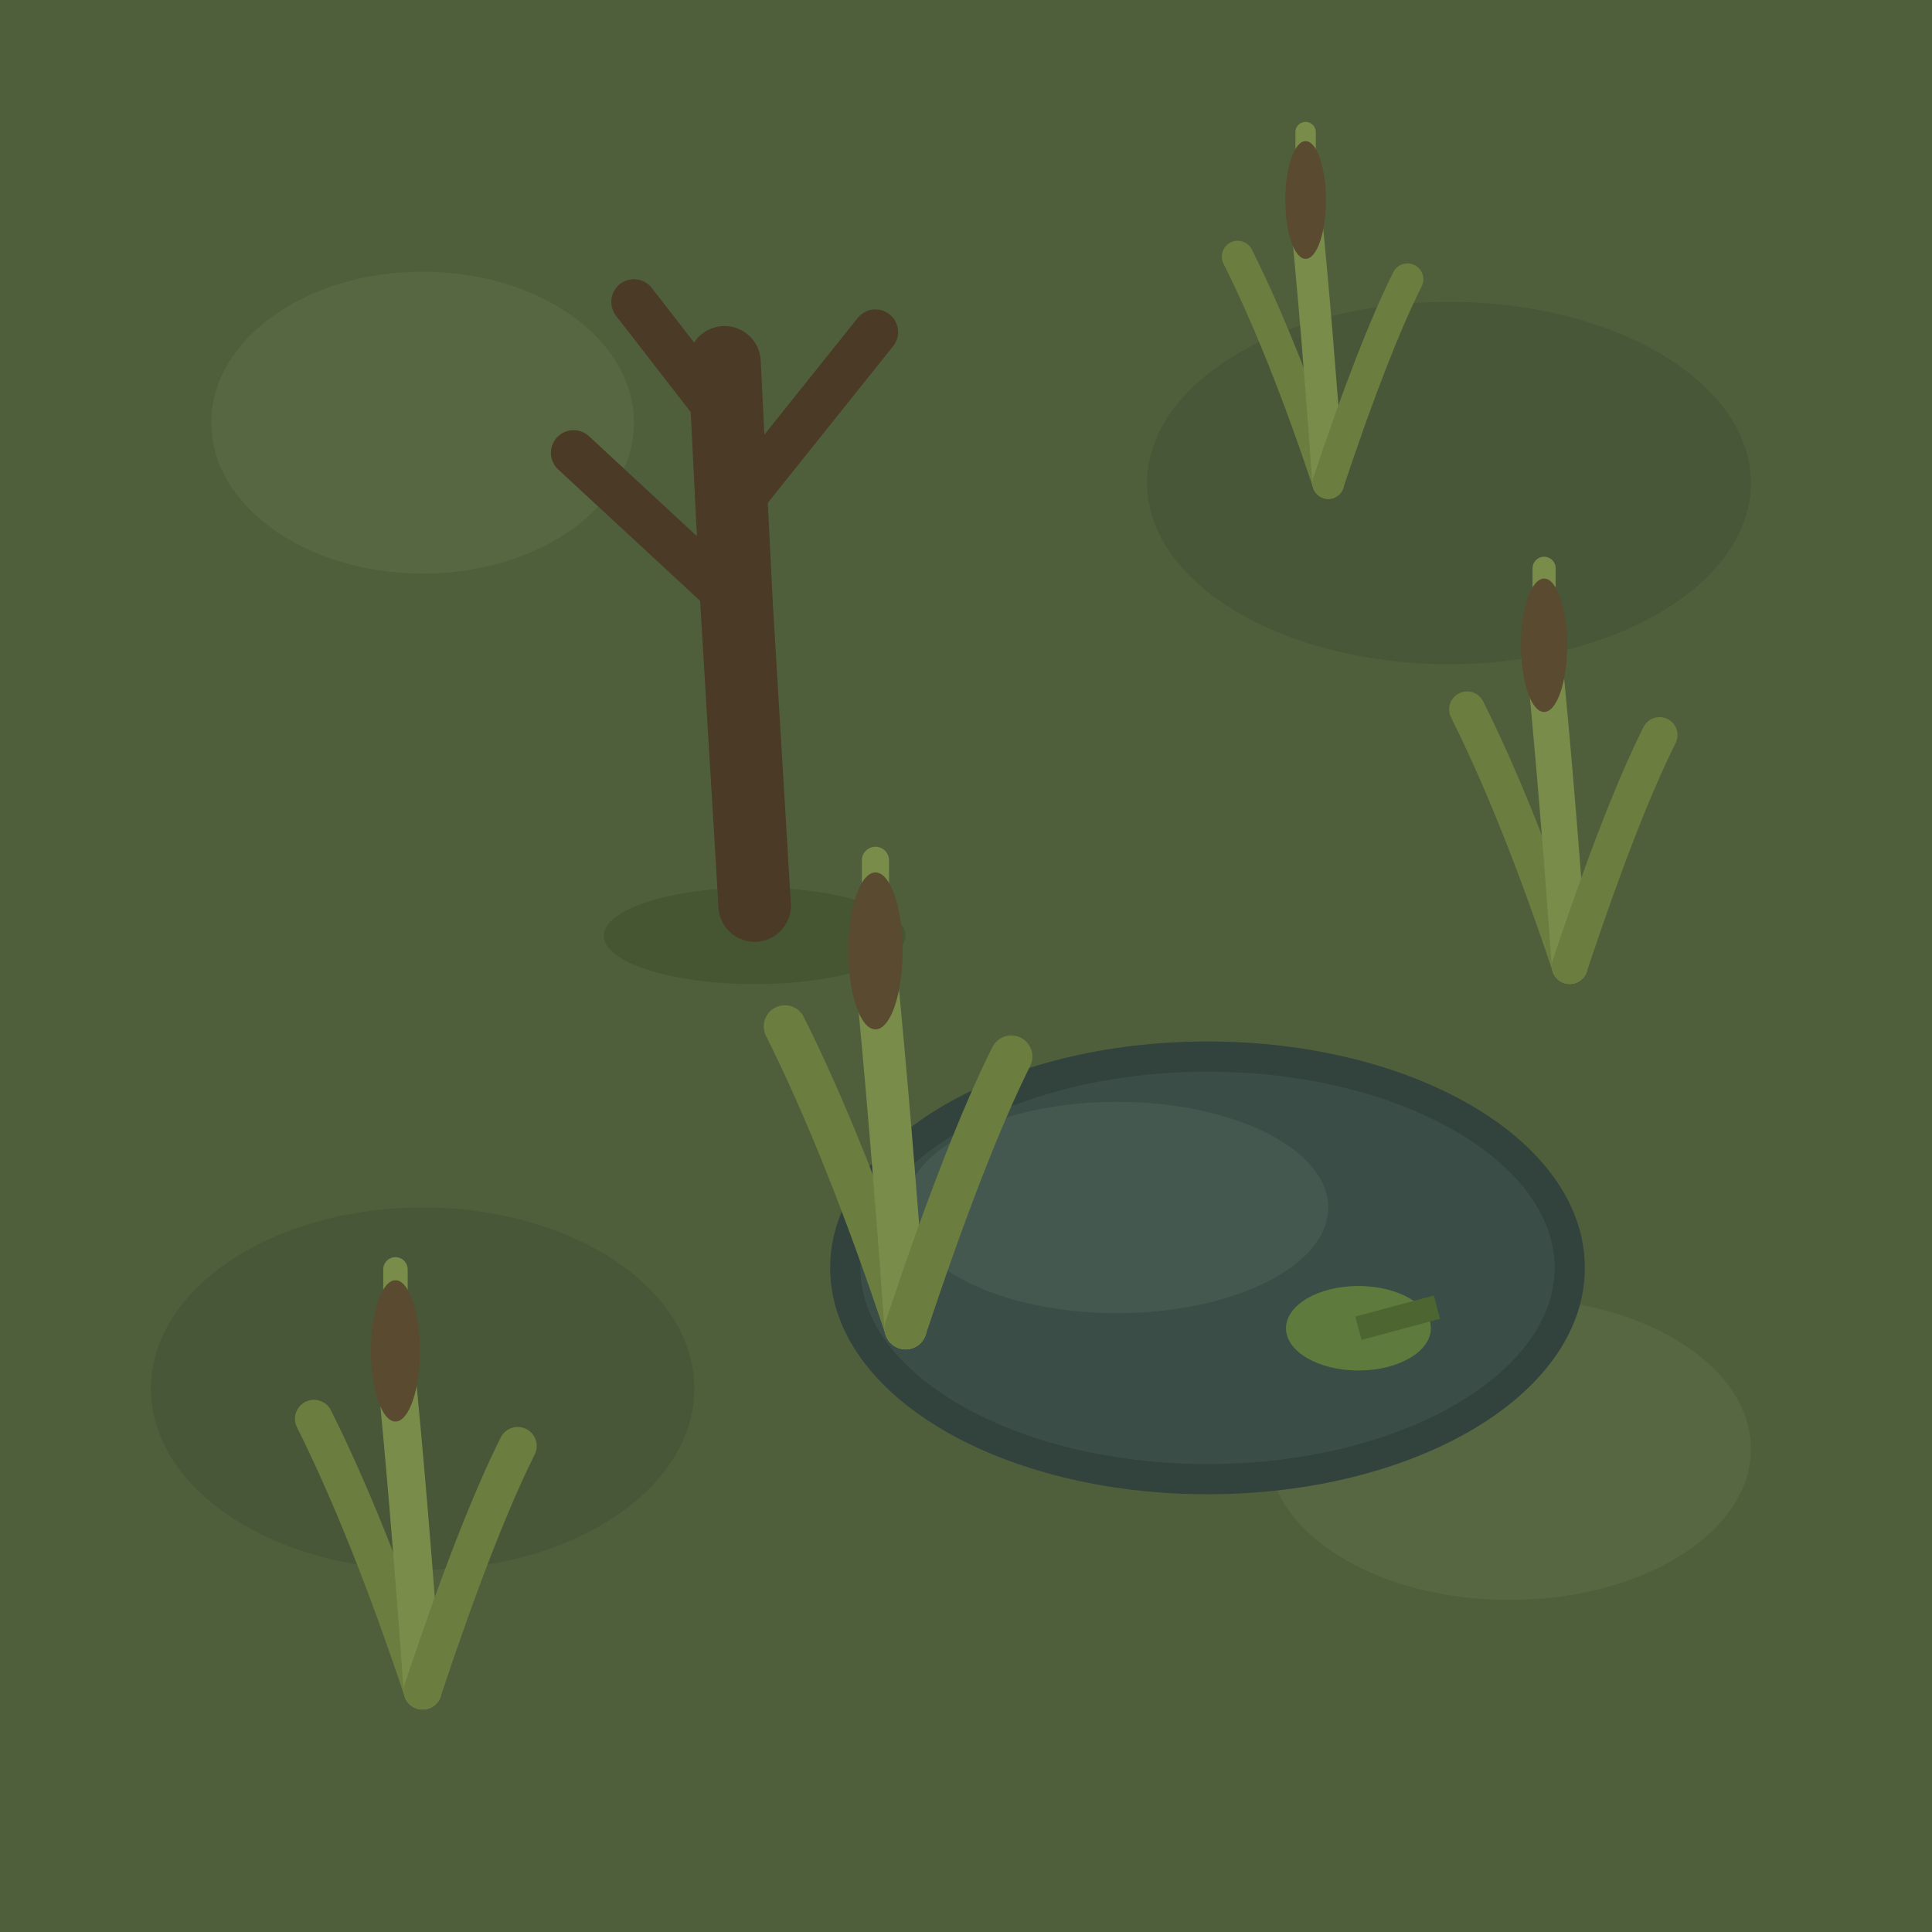
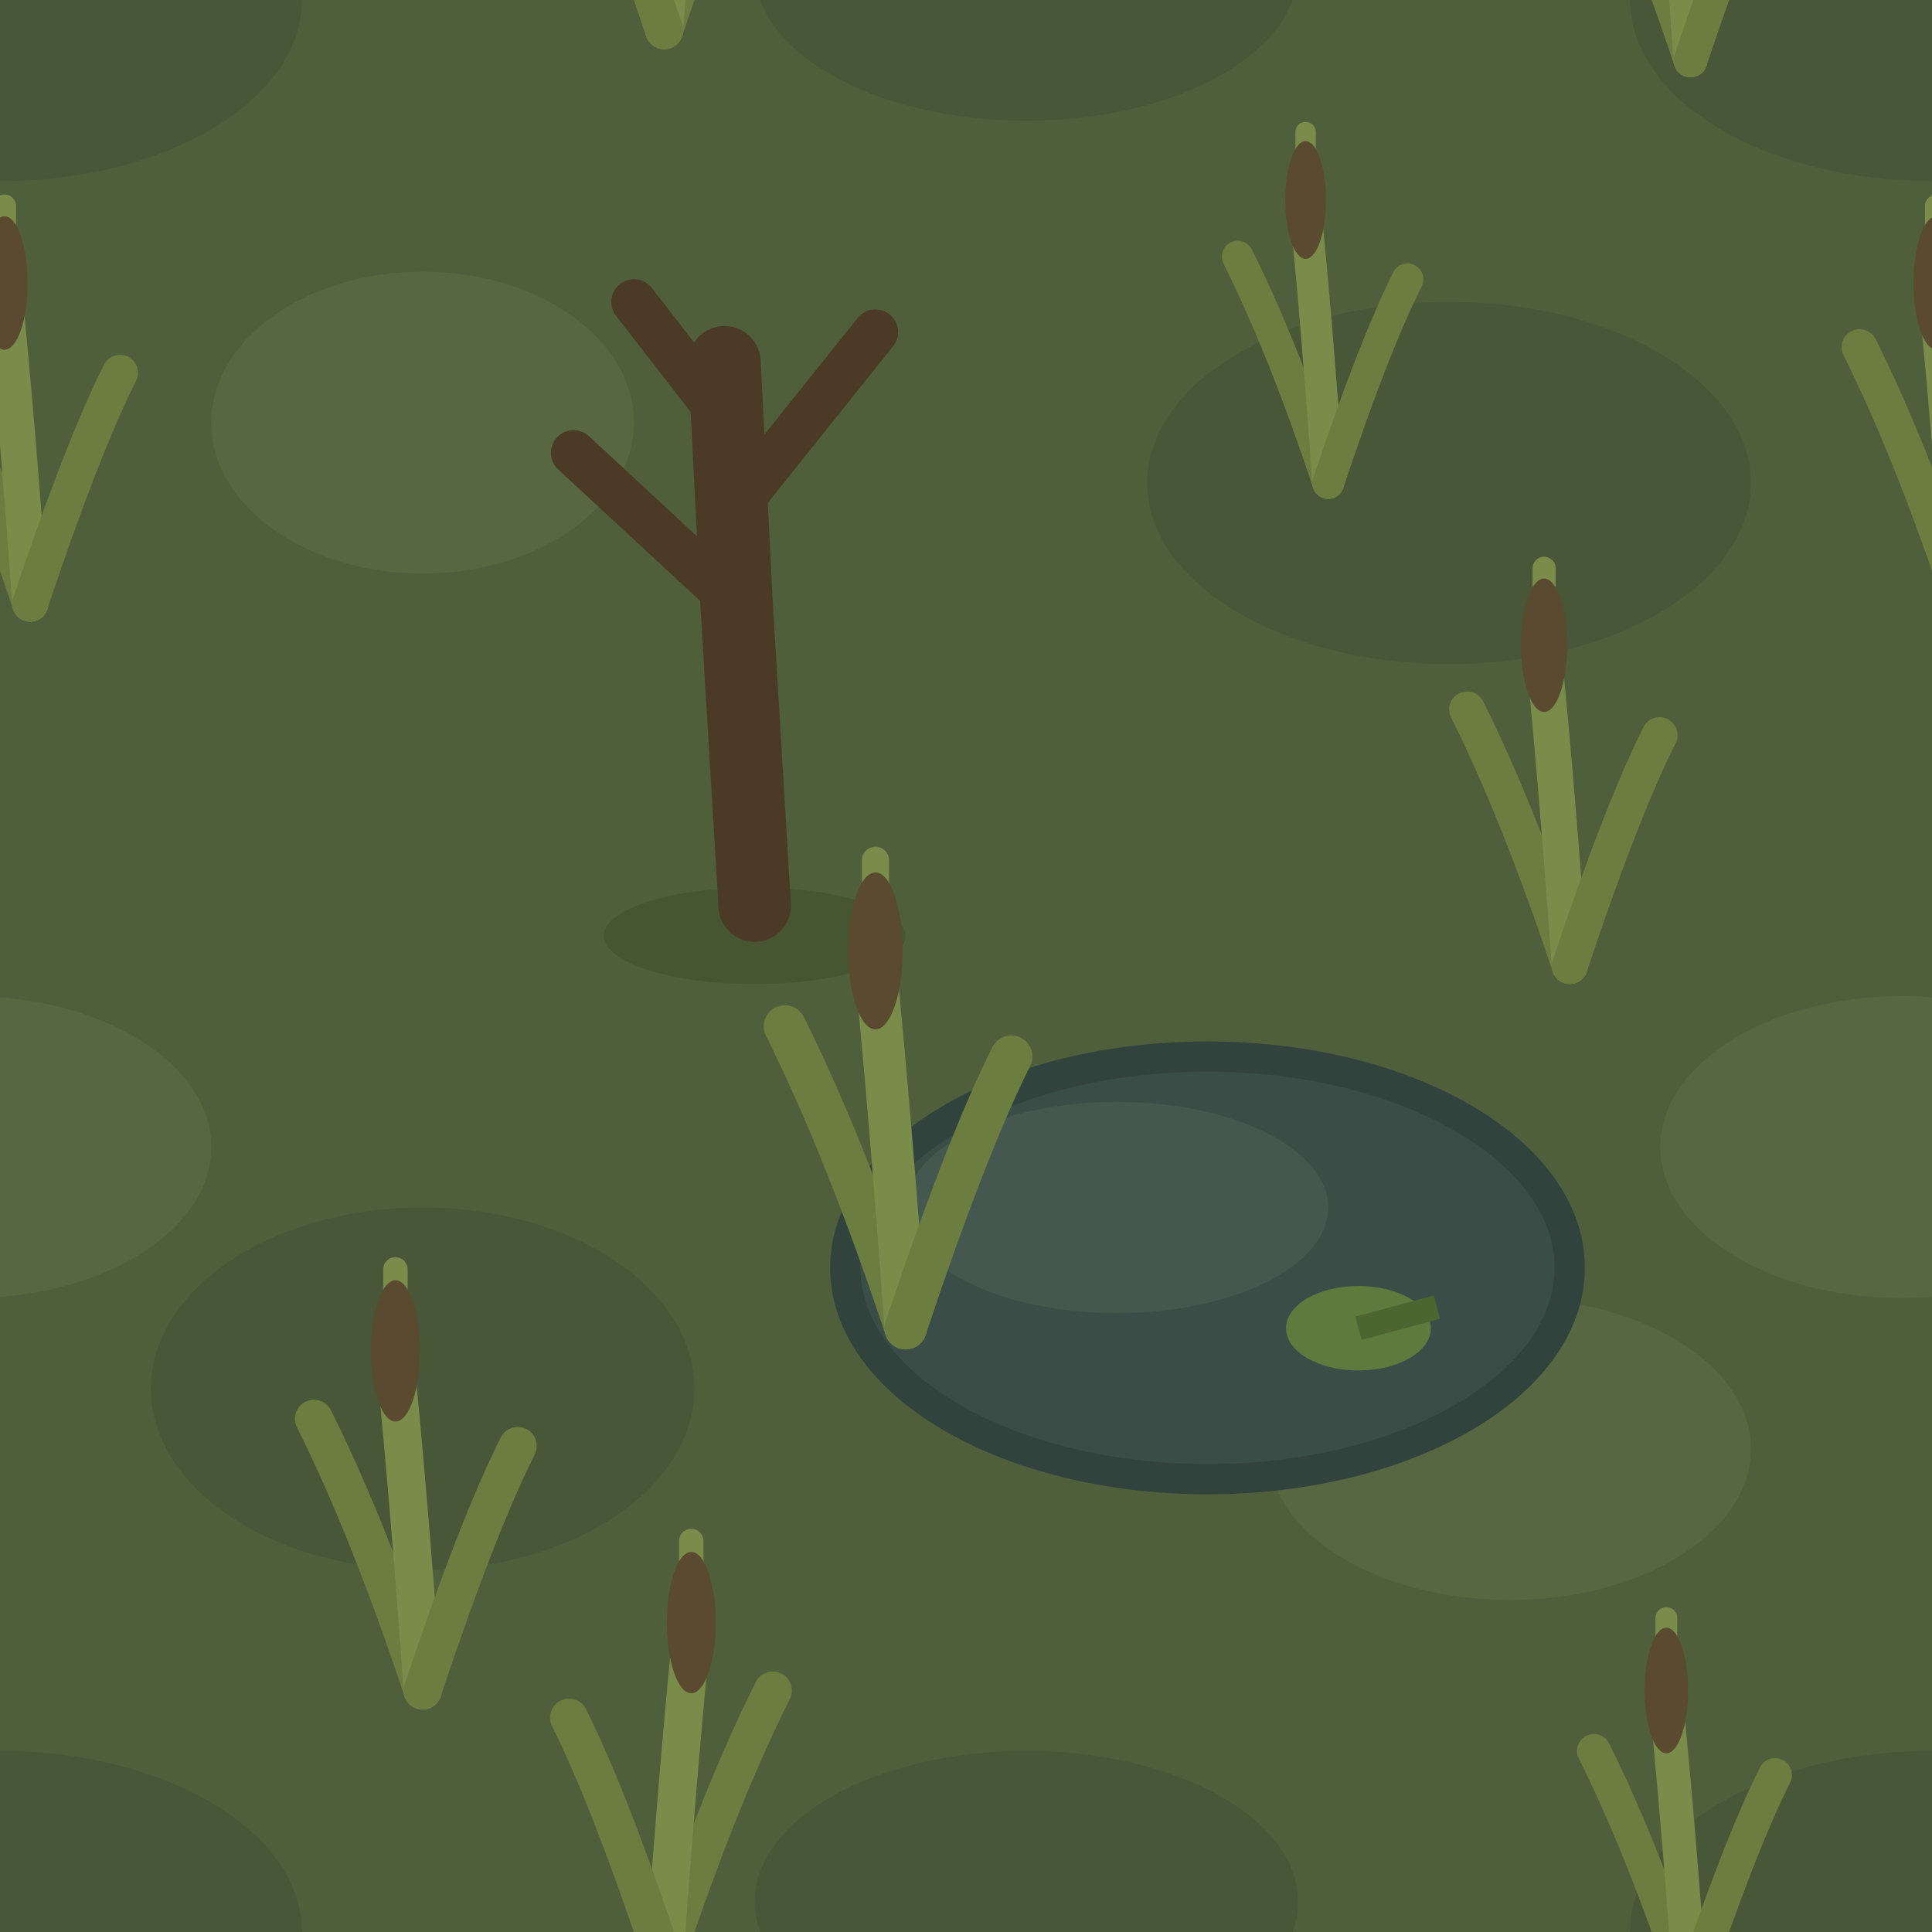
<svg xmlns="http://www.w3.org/2000/svg" viewBox="0 0 64 64">
  <defs>
    <g id="rd" fill="none" stroke-linecap="round">
      <path d="M0 0 Q-2 -6 -4 -10" stroke="#6b7d3f" stroke-width="1.4" />
      <path d="M0 0 Q-0.5 -7 -1 -12" stroke="#7a8c4a" stroke-width="1.4" />
      <path d="M0 0 Q2 -6 3.5 -9" stroke="#6b7d3f" stroke-width="1.4" />
      <path d="M-1 -12 L-1 -15.5" stroke="#7a8c4a" stroke-width="0.9" />
      <ellipse cx="-1" cy="-12.5" rx="0.9" ry="2.6" fill="#5a4a30" />
    </g>
  </defs>
  <rect width="64" height="64" fill="#4f5f3c" />
  <g fill="#475738">
    <ellipse cx="48" cy="16" rx="10" ry="6" />
    <ellipse cx="14" cy="46" rx="9" ry="6" />
  </g>
  <g fill="#576741">
    <ellipse cx="14" cy="14" rx="7" ry="5" />
    <ellipse cx="50" cy="48" rx="8" ry="5" />
  </g>
+   <g>
+     <ellipse cx="0" cy="0" rx="10" ry="6" fill="#475738" />
+     <ellipse cx="64" cy="0" rx="10" ry="6" fill="#475738" />
+     <ellipse cx="0" cy="64" rx="10" ry="6" fill="#475738" />
+     <ellipse cx="64" cy="64" rx="10" ry="6" fill="#475738" />
+     <ellipse cx="-1" cy="38" rx="8" ry="5" fill="#576741" />
+     <ellipse cx="63" cy="38" rx="8" ry="5" fill="#576741" />
+     <ellipse cx="34" cy="-1" rx="9" ry="5" fill="#475738" />
+     <ellipse cx="34" cy="63" rx="9" ry="5" fill="#475738" />
+     <use href="#rd" transform="translate(1 20) scale(0.85)" />
+     <use href="#rd" transform="translate(65 20) scale(0.85)" />
+     <use href="#rd" transform="translate(56 2) scale(0.8)" />
+     <use href="#rd" transform="translate(56 66) scale(0.8)" />
+     <use href="#rd" transform="translate(22 1) scale(-0.9 0.9)" />
+     <use href="#rd" transform="translate(22 65) scale(-0.9 0.9)" />
+   </g>
  <ellipse cx="40" cy="42" rx="12" ry="7" fill="#3a4d46" />
  <ellipse cx="40" cy="42" rx="12" ry="7" fill="none" stroke="#32423c" stroke-width="1" />
  <ellipse cx="37" cy="40" rx="7" ry="3.5" fill="#44584f" />
  <ellipse cx="45" cy="44" rx="2.4" ry="1.4" fill="#5f7a3d" />
  <path d="M45 44 L47.6 43.3" stroke="#4c6531" stroke-width="0.8" />
  <use href="#rd" transform="translate(44 16) scale(0.75)" />
  <g>
    <ellipse cx="25" cy="31" rx="5" ry="1.6" fill="#42522f" opacity="0.7" />
    <path d="M25 30 L24.4 20 L24 12" stroke="#4a3a26" stroke-width="2.4" fill="none" stroke-linecap="round" />
    <path d="M24.4 20 L19 15 M24.2 17 L29 11 M24.1 14 L21 10" stroke="#4a3a26" stroke-width="1.5" fill="none" stroke-linecap="round" />
  </g>
  <use href="#rd" transform="translate(52 32) scale(0.85)" />
  <use href="#rd" transform="translate(30 44)" />
  <use href="#rd" transform="translate(14 56) scale(0.9)" />
</svg>
